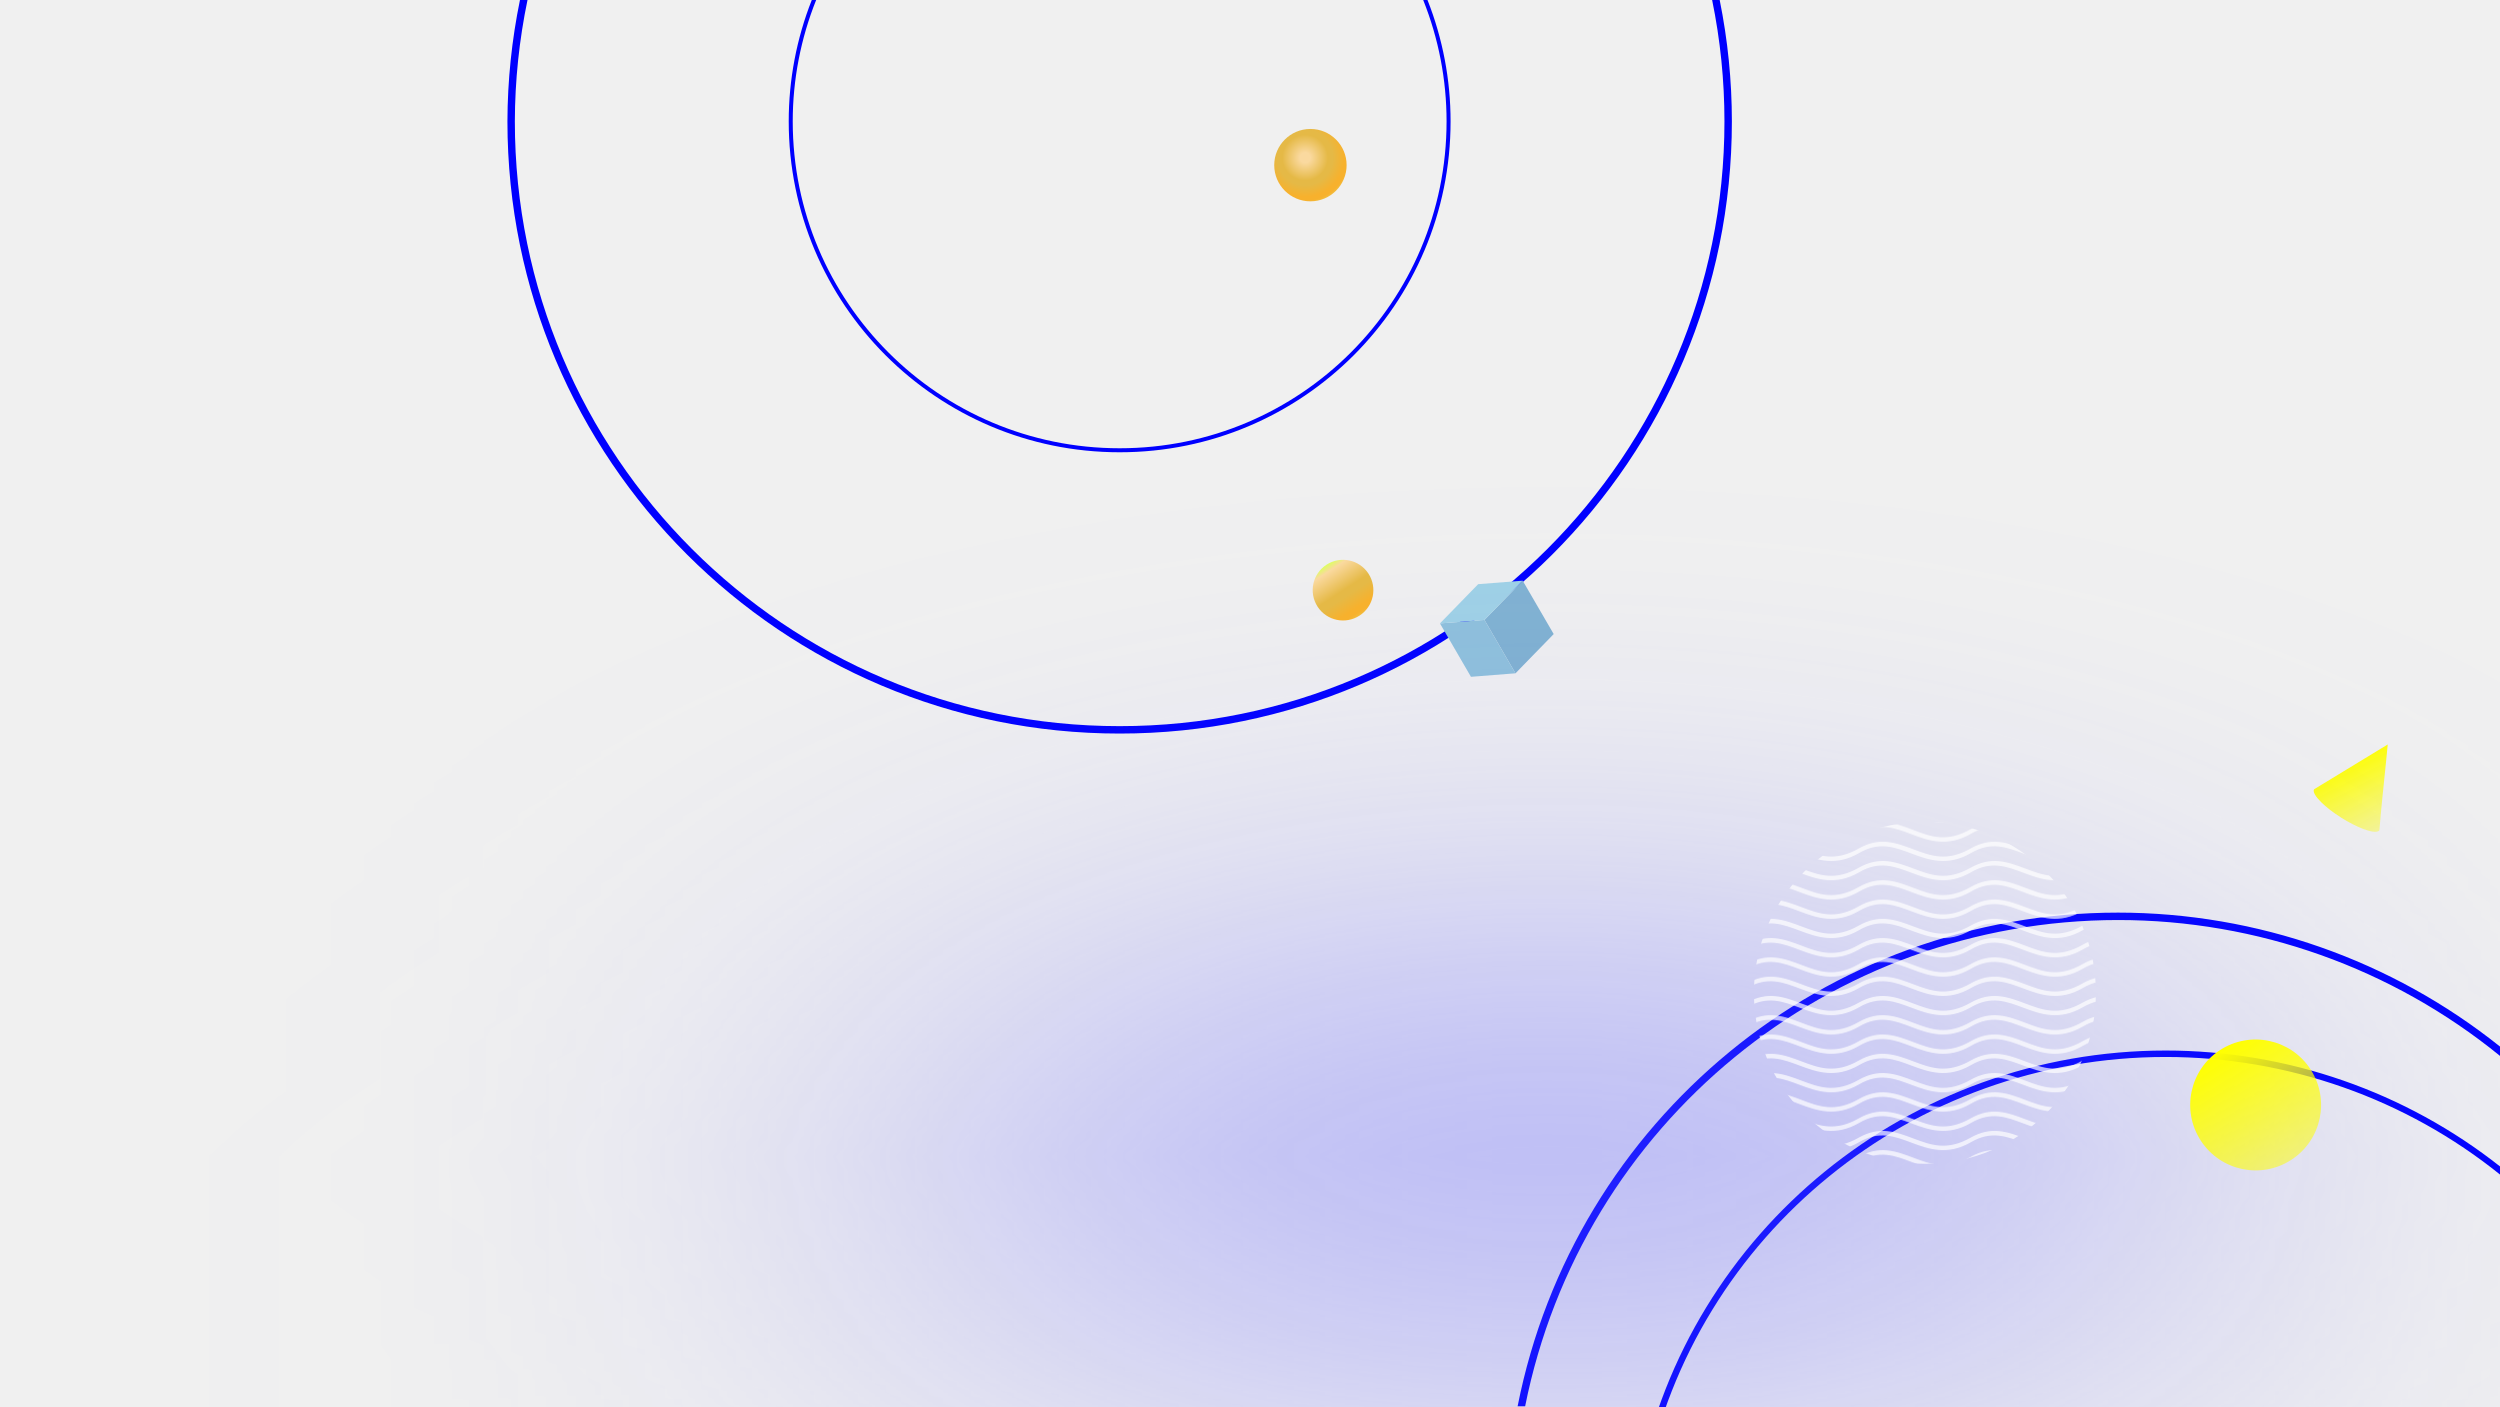
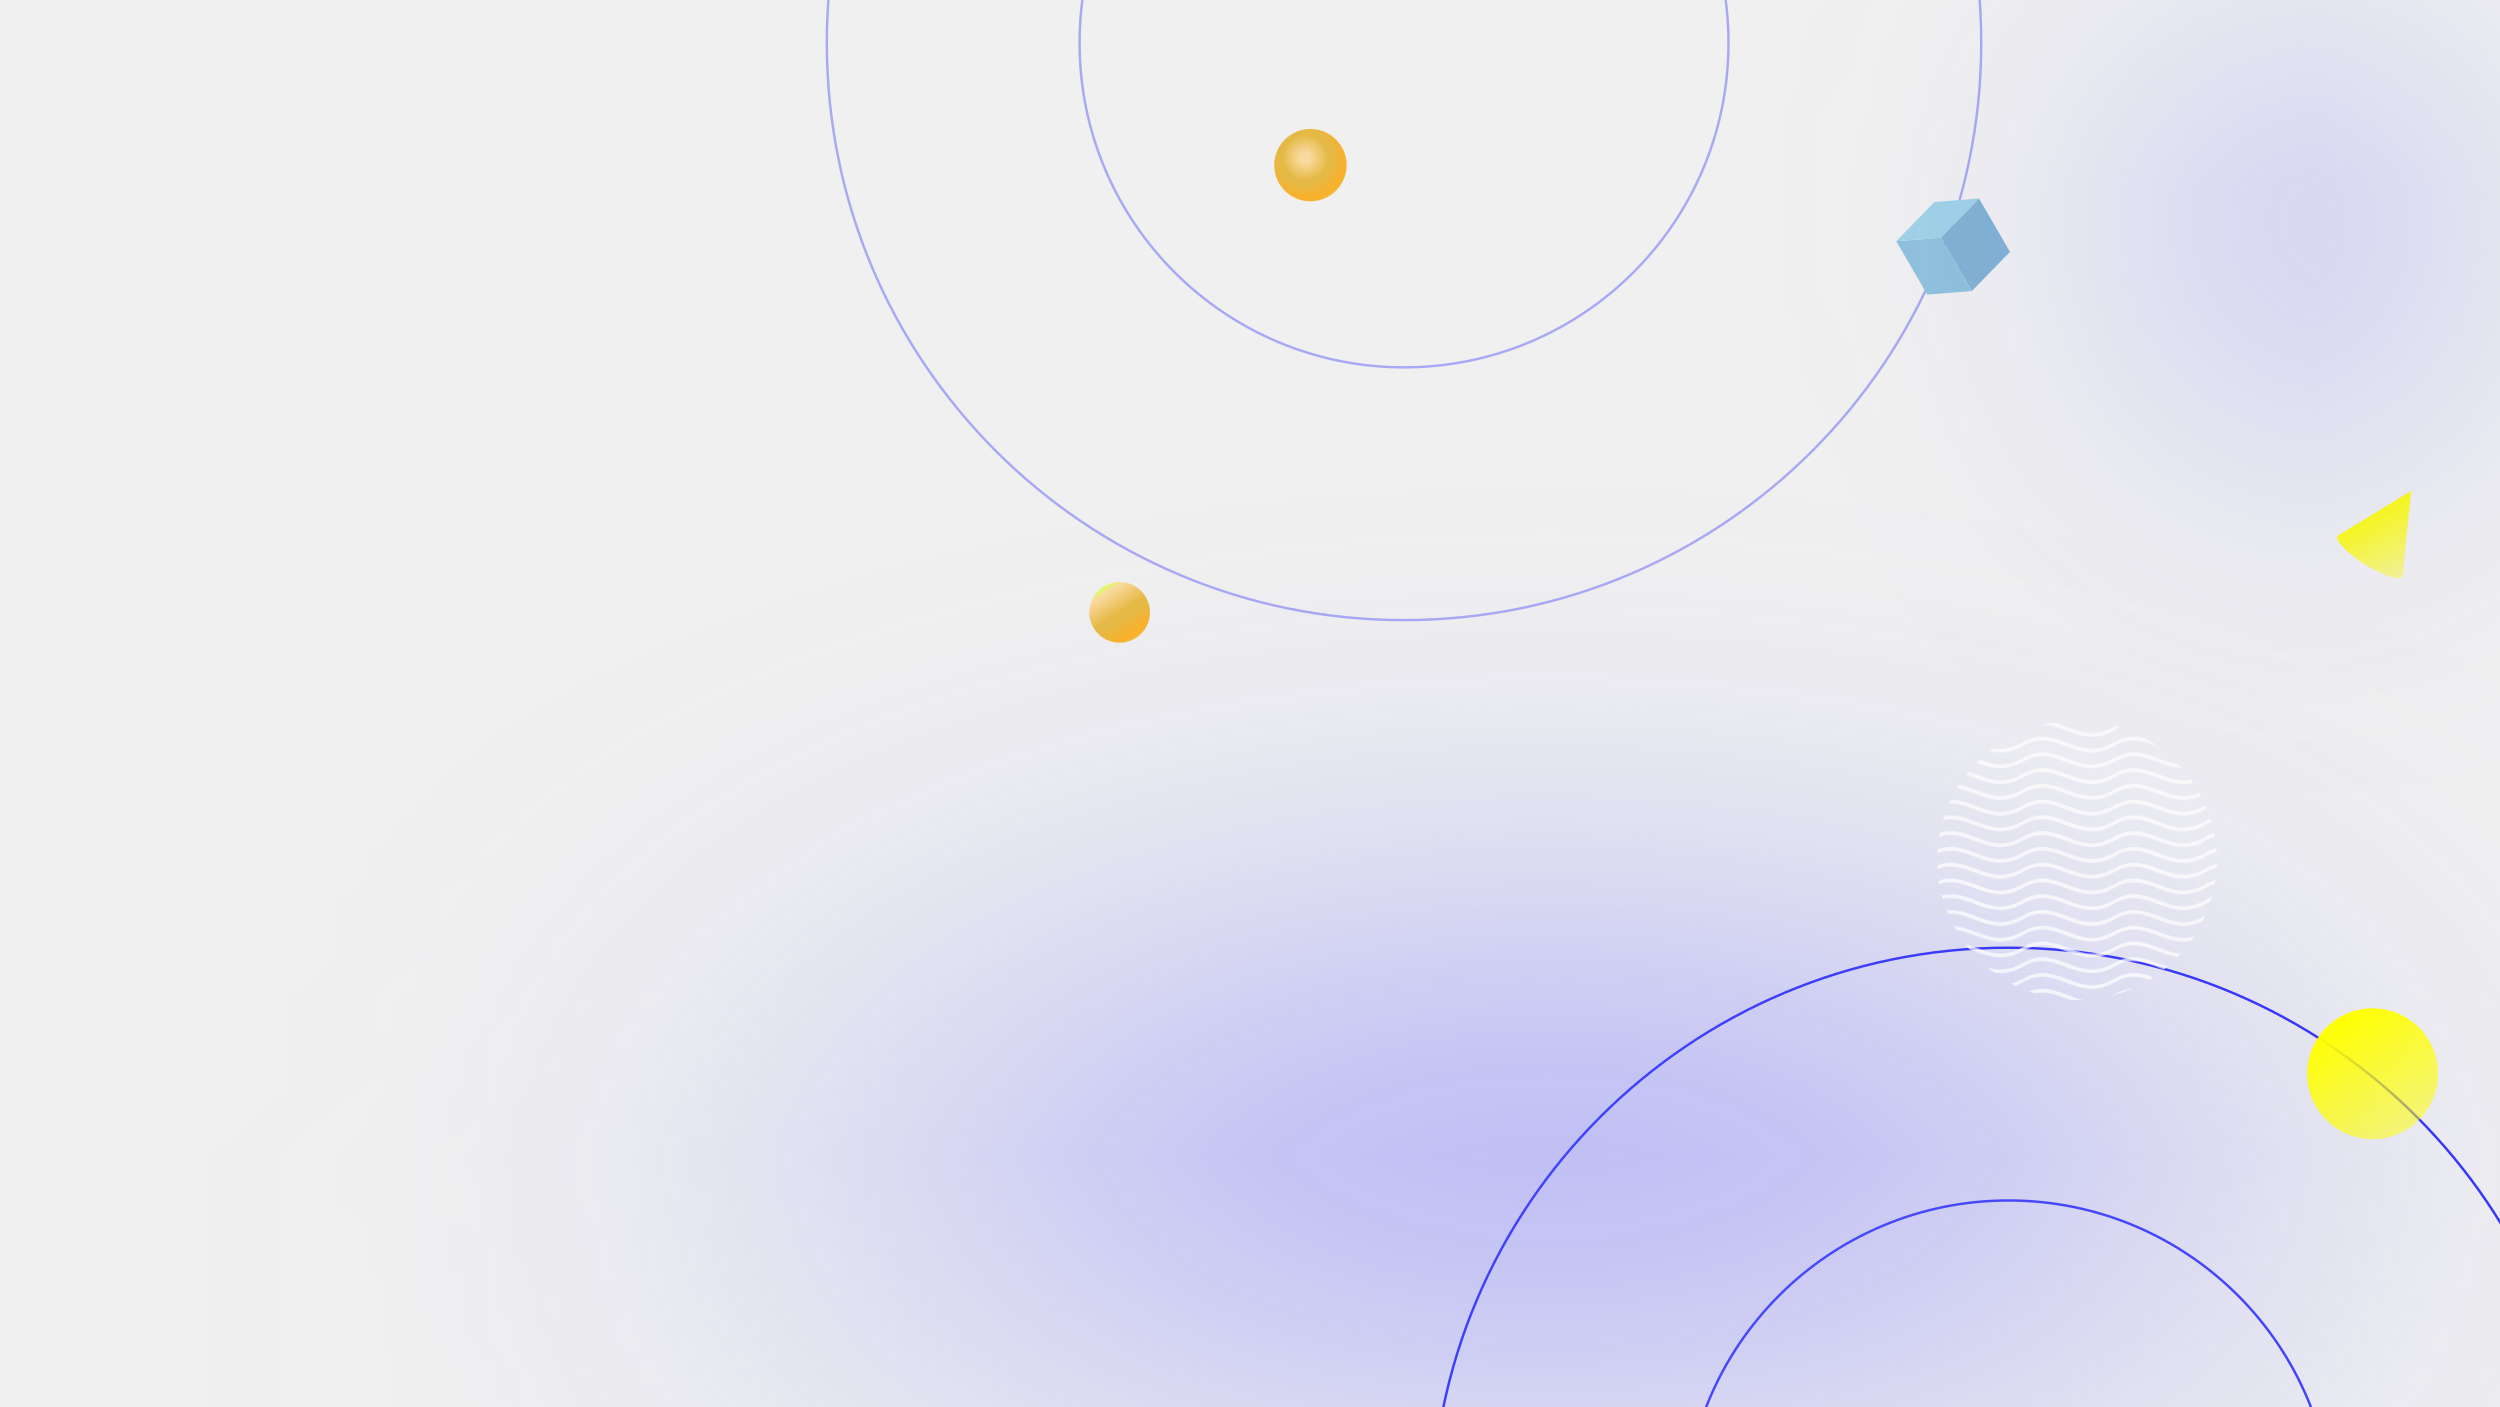
<svg xmlns="http://www.w3.org/2000/svg" xmlns:xlink="http://www.w3.org/1999/xlink" id="svg5" version="1.1" viewBox="0 0 508 285.75" height="1080" width="1920">
  <defs id="defs2">
-     <pattern xlink:href="#Wavywhite" id="pattern4976" patternTransform="matrix(0.7560976,0,0,0.7560976,-122.381,210.2098)" />
+     <pattern xlink:href="#Wavywhite" id="pattern4976" patternTransform="matrix(0.6181255,0,0,0.6181255,2.233761,181.7188)" />
    <pattern patternUnits="userSpaceOnUse" width="30.066" height="5.181" id="Wavywhite">
      <path style="fill:white;stroke:none;" d="M 7.597,0.061 C 5.079,-0.187 2.656,0.302 -0.01,1.788 L -0.01,3.061 C 2.773,1.431 5.173,1.052 7.472,1.280 C 9.770,1.508 11.969,2.361 14.253,3.218 C 18.820,4.931 23.804,6.676 30.066,3.061 L 30.062,1.788 C 23.622,5.497 19.246,3.770 14.691,2.061 C 12.413,1.207 10.115,0.311 7.597,0.061 z " id="path4371" />
    </pattern>
    <radialGradient fx="0" fy="0" cx="0" cy="0" r="1" gradientUnits="userSpaceOnUse" gradientTransform="matrix(3.788565,8.374702,-8.374702,3.788565,265.2007,32.04421)" spreadMethod="pad" id="radialGradient2543">
      <stop style="stop-opacity:1;stop-color:#ddff5f" offset="0" id="stop2529" />
      <stop style="stop-opacity:1;stop-color:#fad99f" offset="0.113" id="stop2531" />
      <stop style="stop-opacity:1;stop-color:#e5b946" offset="0.505" id="stop2533" />
      <stop style="stop-opacity:1;stop-color:#e5b946" offset="0.611" id="stop2535" />
      <stop style="stop-opacity:1;stop-color:#f7b12d" offset="0.862" id="stop2537" />
      <stop style="stop-opacity:1;stop-color:#f7b12d" offset="0.944" id="stop2539" />
      <stop style="stop-opacity:1;stop-color:#f2bc3d" offset="1" id="stop2541" />
    </radialGradient>
    <linearGradient id="linearGradient1705">
      <stop style="stop-color:#ffff00;stop-opacity:1;" offset="0" id="stop1701" />
      <stop style="stop-color:#ffff00;stop-opacity:0;" offset="1" id="stop1703" />
    </linearGradient>
    <radialGradient fx="0" fy="0" cx="0" cy="0" r="1" gradientUnits="userSpaceOnUse" gradientTransform="matrix(3.788565,8.374702,-8.374702,3.788565,265.2007,32.04421)" spreadMethod="pad" id="radialGradient622">
      <stop style="stop-opacity:1;stop-color:#fad99f" offset="0" id="stop608" />
      <stop style="stop-opacity:1;stop-color:#fad99f" offset="0.113" id="stop610" />
      <stop style="stop-opacity:1;stop-color:#e5b946" offset="0.505" id="stop612" />
      <stop style="stop-opacity:1;stop-color:#e5b946" offset="0.611" id="stop614" />
      <stop style="stop-opacity:1;stop-color:#f7b12d" offset="0.862" id="stop616" />
      <stop style="stop-opacity:1;stop-color:#f7b12d" offset="0.944" id="stop618" />
      <stop style="stop-opacity:1;stop-color:#f2bc3d" offset="1" id="stop620" />
    </radialGradient>
    <clipPath clipPathUnits="userSpaceOnUse" id="clipPath414">
      <path d="m 4778.54,4889.1 c 0,-93.49 163.44,-177.47 422.81,-235.01 214.16,-47.52 493.73,-77.02 800.68,-78.99 10.95,-0.07 21.93,-0.11 32.94,-0.11 293,0 562.57,25.08 776.26,67.12 129.1,25.39 237.81,56.97 318.96,92.96 102.64,45.52 161.21,98.06 161.21,154.03 -14.75,29.47 -29.49,58.96 -44.22,88.43 -73.55,147.08 -150.28,287.76 -223.82,434.84 -77.05,154.11 -154.11,308.23 -231.17,462.34 -169.71,339.42 -336.22,685.25 -505.94,1024.67 -26.85,53.69 -53.69,107.38 -80.53,161.07 -21.23,42.45 -42.45,84.89 -63.67,127.34 -35.69,71.39 -71.39,142.78 -107.08,214.16 -1.34,-2.65 -2.67,-5.31 -3.99,-7.97 -37.28,-74.57 -74.56,-149.13 -111.84,-223.69 -45.16,-90.3 -90.31,-180.6 -135.46,-270.91 -169.72,-339.42 -339.43,-678.85 -509.14,-1018.28 -77.05,-154.11 -154.11,-308.22 -231.17,-462.33 -73.54,-147.08 -147.08,-294.16 -220.62,-441.24 -14.73,-29.47 -29.47,-58.96 -44.21,-88.43 z" id="path412" />
    </clipPath>
    <clipPath clipPathUnits="userSpaceOnUse" id="clipPath420">
      <path d="m 4778.54,4889.1 c 0,-93.49 163.44,-177.47 422.81,-235.01 214.16,-47.52 493.73,-77.02 800.68,-78.99 10.95,-0.07 21.93,-0.11 32.94,-0.11 293,0 562.57,25.08 776.26,67.12 129.1,25.39 237.81,56.97 318.96,92.96 102.64,45.52 161.21,98.06 161.21,154.03 -14.75,29.47 -29.49,58.96 -44.22,88.43 -73.55,147.08 -150.28,287.76 -223.82,434.84 -77.05,154.11 -154.11,308.23 -231.17,462.34 -169.71,339.42 -336.22,685.25 -505.94,1024.67 -26.85,53.69 -53.69,107.38 -80.53,161.07 -21.23,42.45 -42.45,84.89 -63.67,127.34 -35.69,71.39 -71.39,142.78 -107.08,214.16 -1.34,-2.65 -2.67,-5.31 -3.99,-7.97 -37.28,-74.57 -74.56,-149.13 -111.84,-223.69 -45.16,-90.3 -90.31,-180.6 -135.46,-270.91 -169.72,-339.42 -339.43,-678.85 -509.14,-1018.28 -77.05,-154.11 -154.11,-308.22 -231.17,-462.33 -73.54,-147.08 -147.08,-294.16 -220.62,-441.24 -14.73,-29.47 -29.47,-58.96 -44.21,-88.43" id="path418" />
    </clipPath>
    <linearGradient xlink:href="#linearGradient1705" id="linearGradient1707" x1="1815.093" y1="555.965" x2="1897.144" y2="711.969" gradientUnits="userSpaceOnUse" />
    <filter style="color-interpolation-filters:sRGB" id="filter2183" x="-0.384" y="-1.451" width="1.768" height="3.901">
      <feGaussianBlur stdDeviation="214.975" id="feGaussianBlur2185" />
    </filter>
-     <linearGradient xlink:href="#radialGradient2543" id="linearGradient2433" x1="251.049" y1="-56.598" x2="263.377" y2="-56.598" gradientUnits="userSpaceOnUse" gradientTransform="translate(-7.68776,-106.4801)" />
-     <linearGradient xlink:href="#linearGradient1705" id="linearGradient4980" gradientUnits="userSpaceOnUse" gradientTransform="matrix(2.157084,3.3086926e-8,-3.308693e-8,2.157084,-116.3815,-139.1762)" x1="251.049" y1="-56.598" x2="275.807" y2="-56.826" />
+     <linearGradient xlink:href="#radialGradient2543" id="linearGradient2433" x1="251.049" y1="-56.598" x2="263.377" y2="-56.598" gradientUnits="userSpaceOnUse" gradientTransform="translate(-28.70935,-65.98778)" />
+     <linearGradient xlink:href="#linearGradient1705" id="linearGradient4980" gradientUnits="userSpaceOnUse" gradientTransform="matrix(2.157084,3.3086926e-8,-3.308693e-8,2.157084,-108.7045,-162.5535)" x1="251.049" y1="-56.598" x2="275.807" y2="-56.826" />
+     <filter style="color-interpolation-filters:sRGB" id="filter1145" x="-1.2" y="-1.2" width="3.4" height="3.4">
+       <feGaussianBlur stdDeviation="30.115" id="feGaussianBlur1147" />
+     </filter>
  </defs>
  <g id="layer1">
-     <path id="path5822" style="fill:#0000ff;fill-opacity:1;stroke:none;stroke-width:0.306;stroke-dasharray:0.918, 0.306" d="m 440.063,213.467 a 109.093,108.074 0 0 0 -106.995,87.14 h 1.341 a 107.771,106.764 0 0 1 105.654,-85.83 107.771,106.764 0 0 1 68.057,23.984 v -1.648 A 109.093,108.074 0 0 0 440.063,213.467 Z" />
-     <path id="path5608" style="fill:#0000ff;fill-opacity:1;stroke:none;stroke-width:1.325;stroke-dasharray:3.974, 1.325" d="M 1626.676 700.889 A 470.187 470.187 0 0 0 1165.533 1080 L 1171.312 1080 A 464.488 464.488 0 0 1 1626.676 706.588 A 464.488 464.488 0 0 1 1920 810.934 L 1920 803.764 A 470.187 470.187 0 0 0 1626.676 700.889 z " transform="scale(0.2645833)" />
+     <circle style="fill:none;stroke:#0000ff;stroke-width:0.5;stroke-linecap:round;stroke-miterlimit:4;stroke-dasharray:none;opacity:0.785" id="circle2311" cx="408.134" cy="309.865" r="117.289" />
+     <circle style="fill:none;stroke:#0000ff;stroke-width:0.5;stroke-linecap:round;stroke-miterlimit:4;stroke-dasharray:none;opacity:0.734" id="circle2313" cx="408.134" cy="309.865" r="65.93" />
+     <circle style="fill:none;stroke-width:0.5;stroke-linecap:round;stroke:#0000ff;stroke-miterlimit:4;stroke-dasharray:none;opacity:0.3" id="path1211" cx="285.298" cy="8.717" r="117.289" />
    <rect style="fill:#000000;stroke:none;stroke-width:0.518;stroke-dasharray:1.555, 0.518;fill-opacity:0" id="rect846" width="508" height="285.75" x="0" y="0" />
-     <path id="path968" style="fill:#0000ff;fill-opacity:1;stroke:none;stroke-width:1.325;stroke-dasharray:3.974, 1.325" d="M 399.33 0 A 470.187 470.187 0 0 0 389.705 93.191 A 470.187 470.187 0 0 0 859.893 563.377 A 470.187 470.187 0 0 0 1330.08 93.191 A 470.187 470.187 0 0 0 1320.721 0 L 1314.916 0 A 464.488 464.488 0 0 1 1324.381 93.191 A 464.488 464.488 0 0 1 859.893 557.678 A 464.488 464.488 0 0 1 395.404 93.191 A 464.488 464.488 0 0 1 405.125 0 L 399.33 0 z " transform="scale(0.2645833)" />
-     <path id="path1089" style="fill:#0000ff;fill-opacity:1;stroke:none;stroke-width:0.716;stroke-dasharray:2.148, 0.716" d="M 623.453 0 A 254.155 254.155 0 0 0 605.738 93.189 A 254.155 254.155 0 0 0 859.893 347.346 A 254.155 254.155 0 0 0 1114.047 93.189 A 254.155 254.155 0 0 0 1096.324 0 L 1093.016 0 A 251.074 251.074 0 0 1 1110.967 93.189 A 251.074 251.074 0 0 1 859.893 344.264 A 251.074 251.074 0 0 1 608.818 93.189 A 251.074 251.074 0 0 1 626.812 0 L 623.453 0 z " transform="scale(0.2645833)" />
    <path d="m 273.633,33.558 c 0,4.062 -3.293,7.355 -7.355,7.355 -4.062,0 -7.355,-3.293 -7.355,-7.355 0,-4.062 3.293,-7.355 7.355,-7.355 4.062,0 7.355,3.293 7.355,7.355" style="fill:url(#radialGradient622);fill-opacity:1;fill-rule:nonzero;stroke:none;stroke-width:0.005" id="path624" />
-     <g id="g865" transform="matrix(0.180282,-0.1040858,0.1040858,0.180282,203.999,130.1495)">
+     <g id="g865" transform="matrix(0.180282,-0.1040858,0.1040858,0.180282,296.7207,52.48515)">
      <path d="m 467.721,202.597 0.157,60.276 -51.466,14.524 -0.157,-60.276 51.466,-14.524" style="fill:#81b2d1;fill-opacity:1;fill-rule:nonzero;stroke:none;stroke-width:0.035" id="path346" />
      <path d="m 416.412,277.396 -39.335,-18.761 -0.157,-60.277 39.335,18.762 0.157,60.276" style="fill:#8fc1db;fill-opacity:1;fill-rule:nonzero;stroke:none;stroke-width:0.035" id="path348" />
      <path d="m 416.255,217.121 -39.335,-18.762 51.466,-14.524 39.335,18.762 -51.466,14.524" style="fill:#9fd1e6;fill-opacity:1;fill-rule:nonzero;stroke:none;stroke-width:0.035" id="path350" />
    </g>
-     <g id="g410" clip-path="url(#clipPath414)" style="stroke:none" transform="matrix(0.00527971,0.0033141,0.0033141,-0.00527971,428.7938,170.3562)">
+     <g id="g410" clip-path="url(#clipPath414)" style="stroke:none" transform="matrix(0.00527971,0.0033141,0.0033141,-0.00527971,433.5487,118.8442)">
      <g id="g416" clip-path="url(#clipPath420)" style="stroke:none">
-         <path id="path424" style="fill:url(#linearGradient1707);fill-opacity:1;fill-rule:nonzero;stroke:none;stroke-width:0.429" d="m 1857.076,544.262 c -0.108,0.065 -0.216,0.13 -0.324,0.197 -1.528,0.928 -3.056,1.857 -4.582,2.785 -1.526,0.929 -3.051,1.857 -4.578,2.787 -0.924,0.562 -1.849,1.123 -2.773,1.688 -0.925,0.562 -1.849,1.123 -2.773,1.688 -1.849,1.123 -3.696,2.249 -5.545,3.375 -3.475,2.113 -6.949,4.228 -10.424,6.342 -3.476,2.115 -6.949,4.228 -10.424,6.342 1.106,-0.406 2.614,-0.59 4.445,-0.631 -0.915,0.021 -1.752,0.078 -2.494,0.18 -0.745,0.102 -1.398,0.248 -1.951,0.451 -6.948,4.228 -13.898,8.456 -20.848,12.686 -6.309,3.839 -12.62,7.677 -18.93,11.518 -3.012,1.832 -6.022,3.663 -9.033,5.496 -3.012,1.832 -6.023,3.664 -9.035,5.496 -0.258,0.417 -0.426,0.87 -0.508,1.359 -0.081,0.49 -0.074,1.016 0.016,1.578 -0.09,-0.562 -0.097,-1.088 -0.016,-1.578 0.081,-0.49 0.25,-0.943 0.508,-1.359 -0.602,0.367 -1.206,0.734 -1.809,1.1 -0.263,0.421 -0.433,0.887 -0.514,1.395 0.081,-0.508 0.25,-0.975 0.514,-1.395 -0.604,0.368 -1.207,0.736 -1.81,1.102 -0.533,0.849 -0.681,1.91 -0.478,3.148 0.205,1.238 0.762,2.652 1.639,4.211 1.751,3.117 4.782,6.813 8.834,10.812 3.346,3.301 7.39,6.814 11.982,10.383 l 0,0.002 c 4.594,3.569 9.739,7.198 15.289,10.732 l 1.416,-2.258 c 0,0 0,0 0,0 l -1.416,2.258 c 0.396,0.248 0.791,0.502 1.19,0.752 0.467,-0.755 0.935,-1.511 1.402,-2.266 -0.467,0.755 -0.933,1.511 -1.4,2.266 5.319,3.339 10.568,6.318 15.576,8.879 5.01,2.562 9.779,4.706 14.139,6.377 2.632,1.01 5.115,1.847 7.41,2.5 2.297,0.654 4.405,1.123 6.289,1.395 4.763,0.686 8.087,0.113 9.363,-1.92 0.136,-1.406 0.273,-2.812 0.41,-4.217 0.34,-3.509 0.615,-6.978 0.891,-10.447 0.139,-1.734 0.276,-3.469 0.422,-5.207 0.146,-1.738 0.299,-3.481 0.471,-5.236 -0.227,0.229 -0.546,0.378 -0.951,0.453 0.405,-0.075 0.725,-0.224 0.951,-0.453 0.716,-7.352 1.429,-14.703 2.145,-22.055 -0.133,-0.057 -0.33,-0.161 -0.586,-0.311 -0.256,-0.149 -0.571,-0.344 -0.941,-0.582 -0.37,-0.239 -0.797,-0.519 -1.273,-0.842 -0.475,-0.325 -1.001,-0.69 -1.574,-1.096 1.143,0.812 2.107,1.462 2.848,1.938 1.433,-8.336 2.346,-17.159 3.305,-25.947 -0.958,8.789 -1.871,17.611 -3.305,25.947 0.742,0.477 1.262,0.779 1.527,0.893 0.787,-8.095 1.641,-16.232 2.492,-24.367 0.851,-8.136 1.703,-16.274 2.49,-24.369 0.124,-1.28 0.251,-2.562 0.375,-3.842 0.124,-1.28 0.249,-2.562 0.373,-3.842 0.097,-1.013 0.195,-2.026 0.295,-3.037 0.097,-1.013 0.197,-2.026 0.297,-3.037 0.166,-1.704 0.33,-3.405 0.494,-5.107 0.167,-1.703 0.331,-3.405 0.496,-5.107 z m -9.711,37.562 c -2.608,9.177 -5.157,18.32 -8.363,27.146 3.206,-8.827 5.755,-17.97 8.363,-27.146 z m -71.172,13.736 c 0.384,0.752 1.037,1.621 1.932,2.6 -0.894,-0.978 -1.548,-1.848 -1.932,-2.6 z m 47.113,3.262 c 0.863,1.141 2,2.122 3.27,3.014 -1.207,-0.848 -2.296,-1.776 -3.141,-2.848 -0.044,-0.054 -0.085,-0.11 -0.129,-0.166 z m 3.404,3.119 c 0.868,0.6 1.848,1.114 2.809,1.645 -0.961,-0.53 -1.94,-1.044 -2.809,-1.645 z m -40.525,3.312 c 2.903,2.27 6.213,4.546 9.941,6.871 -3.728,-2.325 -7.039,-4.601 -9.941,-6.871 z m -30.756,2.693 c 0.01,0.549 0.103,1.14 0.283,1.77 -0.09,-0.315 -0.16,-0.621 -0.207,-0.916 -0.047,-0.295 -0.072,-0.579 -0.076,-0.854 z m 16.201,0.672 c 1.369,1.427 3.005,2.979 4.893,4.65 -1.887,-1.672 -3.524,-3.224 -4.893,-4.65 z m -15.566,2.111 c 0.261,0.656 0.598,1.347 1.016,2.074 -0.417,-0.727 -0.754,-1.418 -1.016,-2.074 z m 11.412,10.832 c -0.568,0.571 -1.127,1.143 -1.678,1.721 0.275,-0.288 0.554,-0.576 0.834,-0.863 0.278,-0.286 0.56,-0.573 0.844,-0.857 z m 19.996,0.195 c -2.847,3.185 -5.639,6.398 -8.221,9.672 1.298,-1.648 2.65,-3.281 4.035,-4.9 1.369,-1.601 2.772,-3.188 4.186,-4.771 z m 48.557,14.432 c 1.864,0.943 3.571,1.747 4.908,2.211 -0.669,-0.232 -1.431,-0.549 -2.258,-0.926 -0.827,-0.377 -1.719,-0.814 -2.65,-1.285 z m -32.611,11.049 c 1.998,1.185 4.005,2.36 6.043,3.475 2.379,1.302 4.788,2.547 7.232,3.711 -2.445,-1.164 -4.853,-2.409 -7.232,-3.711 -0.01,-0.004 -0.014,-0.006 -0.021,-0.01 -2.031,-1.112 -4.03,-2.284 -6.021,-3.465 z m 20.723,10.412 c 2.604,1.01 5.003,1.858 7.189,2.527 -2.187,-0.67 -4.586,-1.517 -7.189,-2.527 z m 20.439,3.475 c -1.565,0.938 -4.047,1.073 -7.352,0.51 2.204,0.375 4.04,0.441 5.484,0.164 0.722,-0.138 1.346,-0.361 1.867,-0.674 z" transform="matrix(19.75737,12.40177,12.40177,-19.75737,-37405.833,-4875.867)" />
+         <path id="path424" style="fill:url(#linearGradient1707);fill-opacity:1;fill-rule:nonzero;stroke:none;stroke-width:0.429" d="m 1857.076,544.262 c -0.108,0.065 -0.216,0.13 -0.324,0.197 -1.528,0.928 -3.056,1.857 -4.582,2.785 -1.526,0.929 -3.051,1.857 -4.578,2.787 -0.924,0.562 -1.849,1.123 -2.773,1.688 -0.925,0.562 -1.849,1.123 -2.773,1.688 -1.849,1.123 -3.696,2.249 -5.545,3.375 -3.475,2.113 -6.949,4.228 -10.424,6.342 -3.476,2.115 -6.949,4.228 -10.424,6.342 1.106,-0.406 2.614,-0.59 4.445,-0.631 -0.915,0.021 -1.752,0.078 -2.494,0.18 -0.745,0.102 -1.398,0.248 -1.951,0.451 -6.948,4.228 -13.898,8.456 -20.848,12.686 -6.309,3.839 -12.62,7.677 -18.93,11.518 -3.012,1.832 -6.022,3.663 -9.033,5.496 -3.012,1.832 -6.023,3.664 -9.035,5.496 -0.258,0.417 -0.426,0.87 -0.508,1.359 -0.081,0.49 -0.074,1.016 0.016,1.578 -0.09,-0.562 -0.097,-1.088 -0.016,-1.578 0.081,-0.49 0.25,-0.943 0.508,-1.359 -0.602,0.367 -1.206,0.734 -1.809,1.1 -0.263,0.421 -0.433,0.887 -0.514,1.395 0.081,-0.508 0.25,-0.975 0.514,-1.395 -0.604,0.368 -1.207,0.736 -1.81,1.102 -0.533,0.849 -0.681,1.91 -0.478,3.148 0.205,1.238 0.762,2.652 1.639,4.211 1.751,3.117 4.782,6.813 8.834,10.812 3.346,3.301 7.39,6.814 11.982,10.383 v 0.002 c 4.594,3.569 9.739,7.198 15.289,10.732 l 1.416,-2.258 c 0,0 0,0 0,0 l -1.416,2.258 c 0.396,0.248 0.791,0.502 1.19,0.752 0.467,-0.755 0.935,-1.511 1.402,-2.266 -0.467,0.755 -0.933,1.511 -1.4,2.266 5.319,3.339 10.568,6.318 15.576,8.879 5.01,2.562 9.779,4.706 14.139,6.377 2.632,1.01 5.115,1.847 7.41,2.5 2.297,0.654 4.405,1.123 6.289,1.395 4.763,0.686 8.087,0.113 9.363,-1.92 0.136,-1.406 0.273,-2.812 0.41,-4.217 0.34,-3.509 0.615,-6.978 0.891,-10.447 0.139,-1.734 0.276,-3.469 0.422,-5.207 0.146,-1.738 0.299,-3.481 0.471,-5.236 -0.227,0.229 -0.546,0.378 -0.951,0.453 0.405,-0.075 0.725,-0.224 0.951,-0.453 0.716,-7.352 1.429,-14.703 2.145,-22.055 -0.133,-0.057 -0.33,-0.161 -0.586,-0.311 -0.256,-0.149 -0.571,-0.344 -0.941,-0.582 -0.37,-0.239 -0.797,-0.519 -1.273,-0.842 -0.475,-0.325 -1.001,-0.69 -1.574,-1.096 1.143,0.812 2.107,1.462 2.848,1.938 1.433,-8.336 2.346,-17.159 3.305,-25.947 -0.958,8.789 -1.871,17.611 -3.305,25.947 0.742,0.477 1.262,0.779 1.527,0.893 0.787,-8.095 1.641,-16.232 2.492,-24.367 0.851,-8.136 1.703,-16.274 2.49,-24.369 0.124,-1.28 0.251,-2.562 0.375,-3.842 0.124,-1.28 0.249,-2.562 0.373,-3.842 0.097,-1.013 0.195,-2.026 0.295,-3.037 0.097,-1.013 0.197,-2.026 0.297,-3.037 0.166,-1.704 0.33,-3.405 0.494,-5.107 0.167,-1.703 0.331,-3.405 0.496,-5.107 z m -9.711,37.562 c -2.608,9.177 -5.157,18.32 -8.363,27.146 3.206,-8.827 5.755,-17.97 8.363,-27.146 z m -71.172,13.736 c 0.384,0.752 1.037,1.621 1.932,2.6 -0.894,-0.978 -1.548,-1.848 -1.932,-2.6 z m 47.113,3.262 c 0.863,1.141 2,2.122 3.27,3.014 -1.207,-0.848 -2.296,-1.776 -3.141,-2.848 -0.044,-0.054 -0.085,-0.11 -0.129,-0.166 z m 3.404,3.119 c 0.868,0.6 1.848,1.114 2.809,1.645 -0.961,-0.53 -1.94,-1.044 -2.809,-1.645 z m -40.525,3.312 c 2.903,2.27 6.213,4.546 9.941,6.871 -3.728,-2.325 -7.039,-4.601 -9.941,-6.871 z m -30.756,2.693 c 0.01,0.549 0.103,1.14 0.283,1.77 -0.09,-0.315 -0.16,-0.621 -0.207,-0.916 -0.047,-0.295 -0.072,-0.579 -0.076,-0.854 z m 16.201,0.672 c 1.369,1.427 3.005,2.979 4.893,4.65 -1.887,-1.672 -3.524,-3.224 -4.893,-4.65 z m -15.566,2.111 c 0.261,0.656 0.598,1.347 1.016,2.074 -0.417,-0.727 -0.754,-1.418 -1.016,-2.074 z m 11.412,10.832 c -0.568,0.571 -1.127,1.143 -1.678,1.721 0.275,-0.288 0.554,-0.576 0.834,-0.863 0.278,-0.286 0.56,-0.573 0.844,-0.857 z m 19.996,0.195 c -2.847,3.185 -5.639,6.398 -8.221,9.672 1.298,-1.648 2.65,-3.281 4.035,-4.9 1.369,-1.601 2.772,-3.188 4.186,-4.771 z m 48.557,14.432 c 1.864,0.943 3.571,1.747 4.908,2.211 -0.669,-0.232 -1.431,-0.549 -2.258,-0.926 -0.827,-0.377 -1.719,-0.814 -2.65,-1.285 z m -32.611,11.049 c 1.998,1.185 4.005,2.36 6.043,3.475 2.379,1.302 4.788,2.547 7.232,3.711 -2.445,-1.164 -4.853,-2.409 -7.232,-3.711 -0.01,-0.004 -0.014,-0.006 -0.021,-0.01 -2.031,-1.112 -4.03,-2.284 -6.021,-3.465 z m 20.723,10.412 c 2.604,1.01 5.003,1.858 7.189,2.527 -2.187,-0.67 -4.586,-1.517 -7.189,-2.527 z m 20.439,3.475 c -1.565,0.938 -4.047,1.073 -7.352,0.51 2.204,0.375 4.04,0.441 5.484,0.164 0.722,-0.138 1.346,-0.361 1.867,-0.674 z" transform="matrix(19.75737,12.40177,12.40177,-19.75737,-37405.833,-4875.867)" />
      </g>
    </g>
    <path id="path2023" style="mix-blend-mode:normal;fill:#5f5fff;fill-opacity:1;stroke:none;stroke-width:1.969;stroke-dasharray:5.907, 1.969;filter:url(#filter2183)" d="M 1124.637,724.344 A 671.394,351.582 0 0 0 453.244,1075.924 671.394,351.582 0 0 0 453.51,1080 H 1795.766 a 671.394,351.582 0 0 0 0.266,-4.076 671.394,351.582 0 0 0 -671.394,-351.58 z" transform="matrix(0.2645833,0,0,0.2645833,16.81132,33.62264)" />
-     <circle style="fill:url(#linearGradient2433);fill-opacity:1;stroke:none;stroke-width:0.521;stroke-dasharray:1.563, 0.521" id="path2345" cx="249.525" cy="-163.078" r="6.164" transform="rotate(56.88866)" />
-     <circle style="opacity:0.7;fill:url(#pattern4976);fill-opacity:1;stroke:none;stroke-width:0.394;stroke-dasharray:1.182, 0.394" id="path4802" cx="391.143" cy="201.736" r="34.743" />
-     <circle style="fill:url(#linearGradient4980);fill-opacity:1;stroke:none;stroke-width:1.124;stroke-dasharray:3.372, 1.124" id="circle4978" cx="438.449" cy="-261.263" r="13.297" transform="rotate(56.88866)" />
+     <circle style="fill:url(#linearGradient2433);fill-opacity:1;stroke:none;stroke-width:0.521;stroke-dasharray:1.563, 0.521" id="path2345" cx="228.504" cy="-122.586" r="6.164" transform="rotate(56.88866)" />
+     <circle style="opacity:0.7;fill:url(#pattern4976);fill-opacity:1;stroke:none;stroke-width:0.322;stroke-dasharray:0.966, 0.322" id="path4802" cx="422.051" cy="174.791" r="28.403" />
+     <circle style="fill:url(#linearGradient4980);fill-opacity:1;stroke:none;stroke-width:1.124;stroke-dasharray:3.372, 1.124" id="circle4978" cx="446.126" cy="-284.64" r="13.297" transform="rotate(56.88866)" />
+     <circle style="fill:none;stroke:#0000ff;stroke-width:0.5;stroke-linecap:round;stroke-miterlimit:4;stroke-dasharray:none;opacity:0.3" id="circle1329" cx="285.298" cy="8.717" r="65.93" />
+     <circle style="fill:#5e5eff;fill-opacity:0.529;stroke:none;stroke-width:0.279;stroke-linecap:round;filter:url(#filter1145)" id="path973" cx="489.761" cy="23.775" r="30.115" transform="matrix(1.301858,0,0,1.301858,-151.8005,11.05074)" />
  </g>
</svg>
